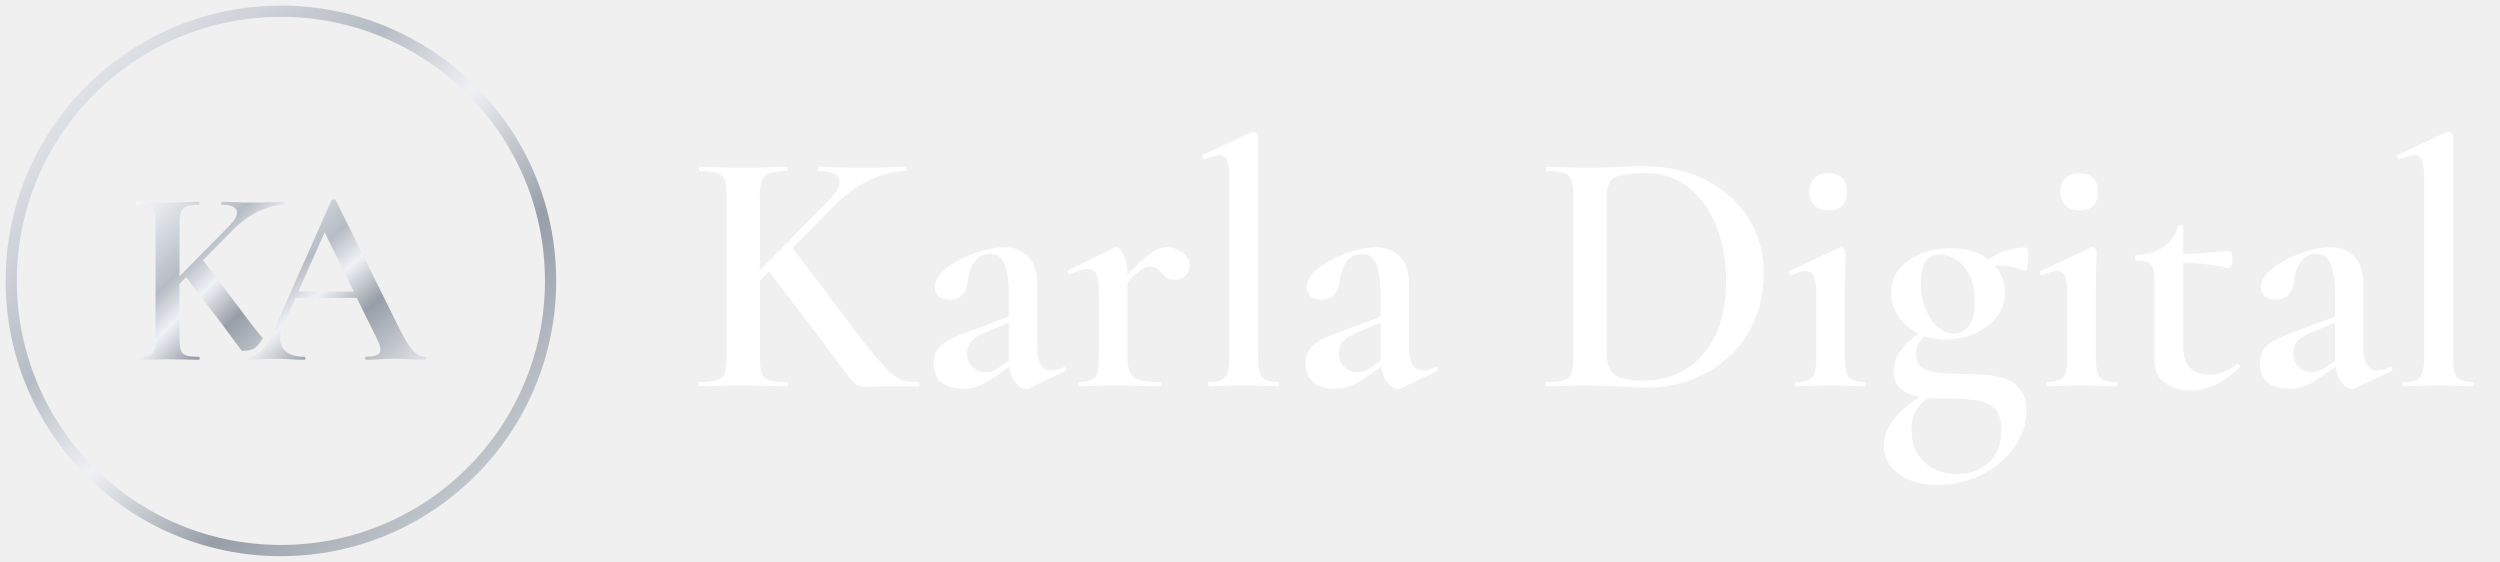
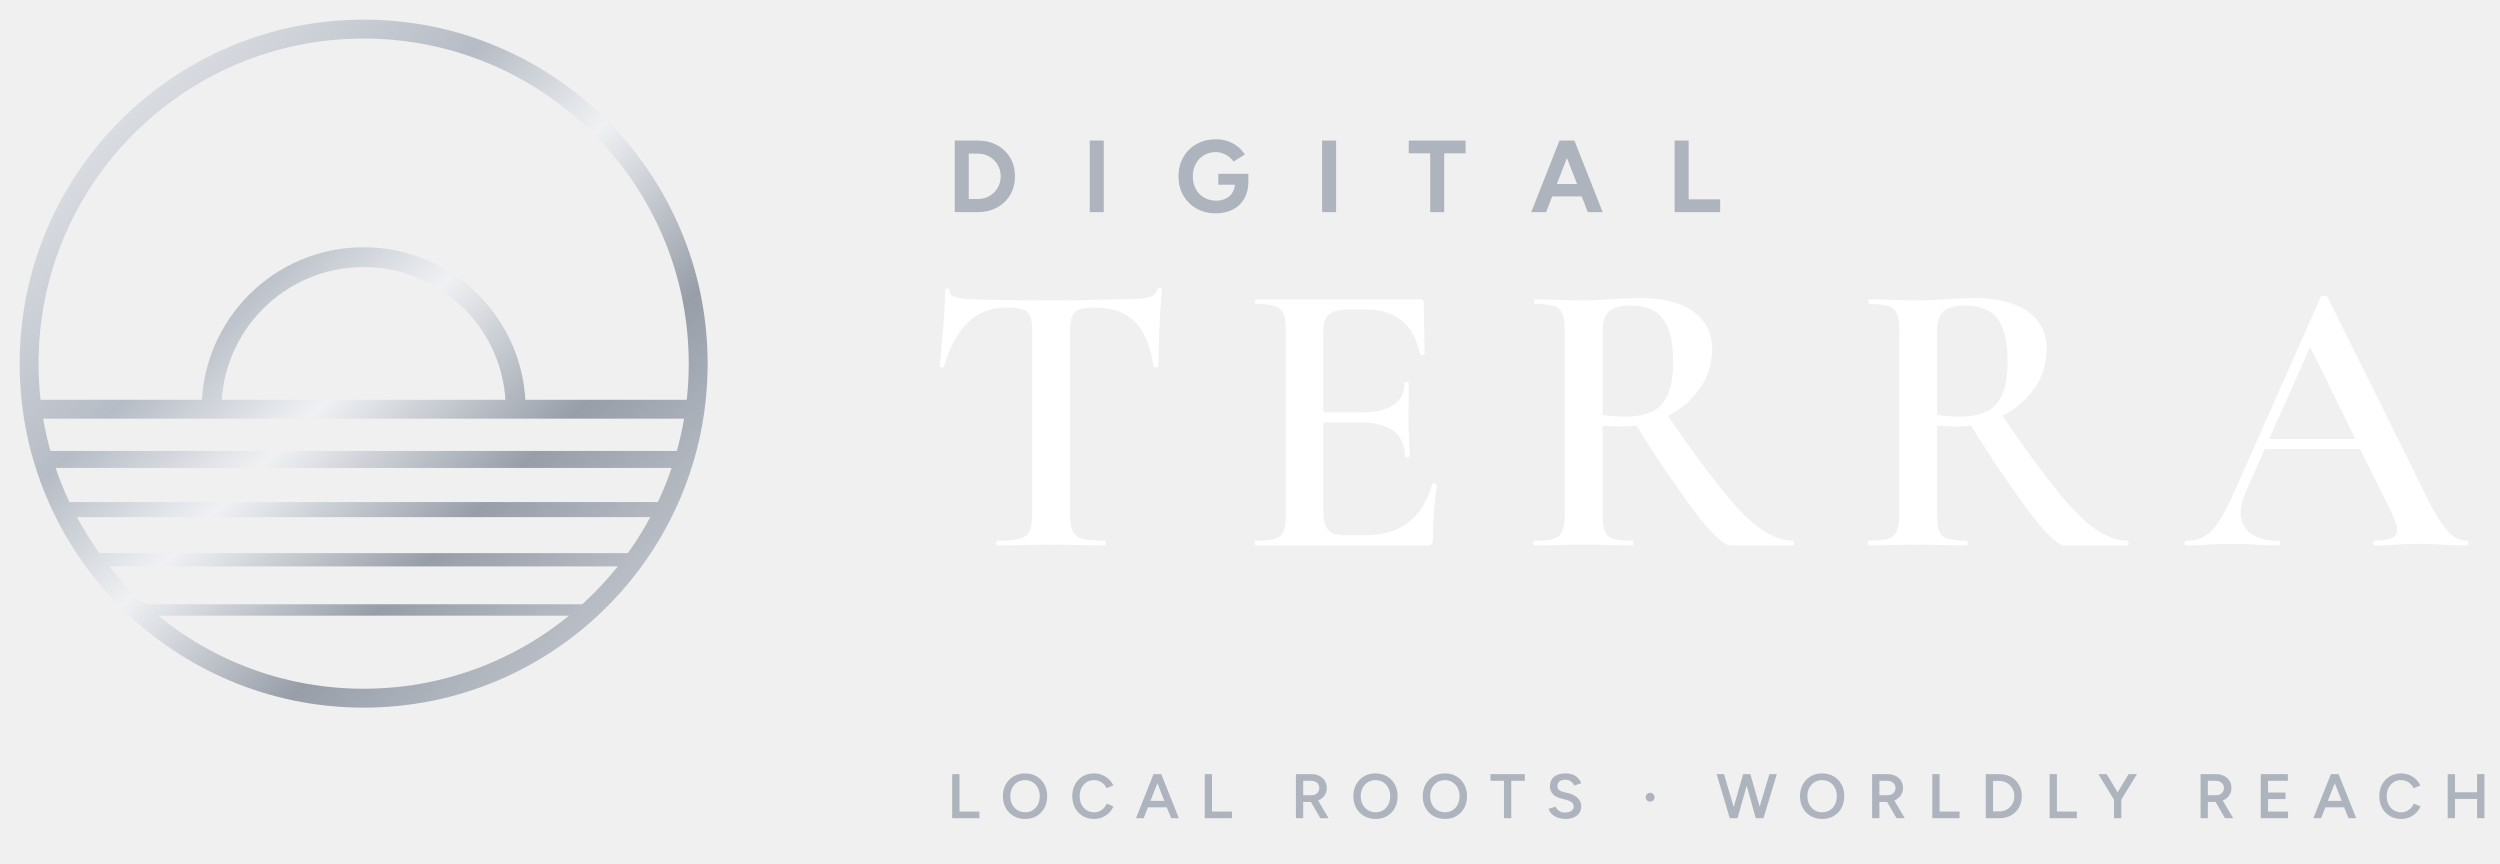
- <svg xmlns="http://www.w3.org/2000/svg" viewBox="0 0 356 80" width="356" height="80" role="img" aria-label="Karla Digital">
+ <svg xmlns="http://www.w3.org/2000/svg" viewBox="0 0 330 114" width="330" height="114" role="img" aria-label="Digital Terra">
  <defs>
-     <linearGradient id="svcr" x1="0" y1="0" x2="1" y2="1">
+     <linearGradient id="gu" gradientUnits="userSpaceOnUse" x1="0" y1="0" x2="100" y2="100">
      <stop offset="0" stop-color="#f7f8fa" />
      <stop offset=".36" stop-color="#b6bcc5" />
      <stop offset=".5" stop-color="#eff1f4" />
      <stop offset=".68" stop-color="#979ea8" />
      <stop offset="1" stop-color="#dfe2e7" />
    </linearGradient>
-     <mask id="mcr" maskUnits="userSpaceOnUse">
-       <rect x="-32.0" y="-32.0" width="144.0" height="144.0" fill="#fff" />
-       <path d="M60.556 50.8Q60.7 50.8 60.7 51.016Q60.7 51.232 60.556 51.232Q59.476 51.232 58.342 51.16Q57.208 51.088 56.164 51.088Q54.976 51.088 54.094 51.16Q53.212 51.232 52.132 51.232Q51.988 51.232 51.988 51.016Q51.988 50.8 52.132 50.8Q53.752 50.8 54.076 50.224Q54.4 49.648 53.536 47.956L50.8 42.412H42.088L40.36 46.3Q39.424 48.496 40.306 49.648Q41.188 50.8 43.312 50.8Q43.492 50.8 43.492 51.016Q43.492 51.232 43.312 51.232Q42.232 51.232 41.332 51.16Q40.432 51.088 39.064 51.088Q37.696 51.088 36.886 51.16Q36.076 51.232 34.888 51.232Q34.744 51.232 34.744 51.016Q34.744 50.8 34.888 50.8Q35.86 50.8 36.562 50.404Q37.264 50.008 37.948 48.946Q38.632 47.884 39.46 45.976L47.2 28.516Q47.272 28.408 47.524 28.408Q47.776 28.408 47.812 28.516L56.632 46.3Q57.46 48.028 58.108 49.018Q58.756 50.008 59.332 50.404Q59.908 50.8 60.556 50.8ZM50.368 41.512 46.228 33.088 42.484 41.512Z" fill="#000" stroke="#000" stroke-width="1.73" />
-     </mask>
+     <clipPath id="cu">
+       <circle cx="50" cy="50" r="46" />
+     </clipPath>
  </defs>
-   <circle cx="40" cy="40" r="38.40" fill="none" stroke="url(#svcr)" stroke-width="1.60" />
-   <path d="M22.144 48.316V31.648Q22.144 30.604 21.964 30.082Q21.784 29.56 21.19 29.362Q20.596 29.164 19.408 29.164Q19.336 29.164 19.336 28.948Q19.336 28.732 19.408 28.732Q20.344 28.732 21.46 28.786Q22.576 28.84 23.836 28.84Q25.204 28.84 26.32 28.786Q27.436 28.732 28.3 28.732Q28.408 28.732 28.408 28.948Q28.408 29.164 28.3 29.164Q27.148 29.164 26.572 29.38Q25.996 29.596 25.78 30.136Q25.564 30.676 25.564 31.72V39.352L32.656 32.152Q33.988 30.82 33.7 29.992Q33.412 29.164 31.576 29.164Q31.504 29.164 31.504 28.948Q31.504 28.732 31.576 28.732Q32.548 28.732 33.52 28.786Q34.492 28.84 36.076 28.84Q37.696 28.84 38.632 28.786Q39.568 28.732 40.468 28.732Q40.576 28.732 40.576 28.948Q40.576 29.164 40.468 29.164Q38.92 29.164 37.048 29.992Q35.176 30.82 33.556 32.368L28.912 37.048L34.204 44.032Q35.68 46.048 36.724 47.326Q37.768 48.604 38.452 49.342Q39.136 50.08 39.676 50.386Q40.216 50.692 40.72 50.746Q41.224 50.8 41.836 50.8Q41.944 50.8 41.944 51.016Q41.944 51.232 41.836 51.232H37.804Q37.336 51.232 37.012 51.268Q36.688 51.304 36.436 51.304Q35.932 51.304 35.59 51.124Q35.248 50.944 34.798 50.404Q34.348 49.864 33.574 48.82Q32.8 47.776 31.504 46.012L26.5 39.46L25.564 40.432V48.316Q25.564 49.36 25.762 49.9Q25.96 50.44 26.536 50.62Q27.112 50.8 28.3 50.8Q28.444 50.8 28.444 51.016Q28.444 51.232 28.3 51.232Q27.4 51.232 26.302 51.196Q25.204 51.16 23.836 51.16Q22.576 51.16 21.424 51.196Q20.272 51.232 19.372 51.232Q19.3 51.232 19.3 51.016Q19.3 50.8 19.372 50.8Q20.56 50.8 21.154 50.62Q21.748 50.44 21.946 49.9Q22.144 49.36 22.144 48.316Z" fill="url(#svcr)" mask="url(#mcr)" />
-   <path d="M60.556 50.8Q60.7 50.8 60.7 51.016Q60.7 51.232 60.556 51.232Q59.476 51.232 58.342 51.16Q57.208 51.088 56.164 51.088Q54.976 51.088 54.094 51.16Q53.212 51.232 52.132 51.232Q51.988 51.232 51.988 51.016Q51.988 50.8 52.132 50.8Q53.752 50.8 54.076 50.224Q54.4 49.648 53.536 47.956L50.8 42.412H42.088L40.36 46.3Q39.424 48.496 40.306 49.648Q41.188 50.8 43.312 50.8Q43.492 50.8 43.492 51.016Q43.492 51.232 43.312 51.232Q42.232 51.232 41.332 51.16Q40.432 51.088 39.064 51.088Q37.696 51.088 36.886 51.16Q36.076 51.232 34.888 51.232Q34.744 51.232 34.744 51.016Q34.744 50.8 34.888 50.8Q35.86 50.8 36.562 50.404Q37.264 50.008 37.948 48.946Q38.632 47.884 39.46 45.976L47.2 28.516Q47.272 28.408 47.524 28.408Q47.776 28.408 47.812 28.516L56.632 46.3Q57.46 48.028 58.108 49.018Q58.756 50.008 59.332 50.404Q59.908 50.8 60.556 50.8ZM50.368 41.512 46.228 33.088 42.484 41.512Z" fill="url(#svcr)" />
-   <path d="M103.45 50.95V27.8Q103.45 26.35 103.2 25.625Q102.95 24.9 102.125 24.625Q101.3 24.35 99.65 24.35Q99.55 24.35 99.55 24.05Q99.55 23.75 99.65 23.75Q100.95 23.75 102.5 23.825Q104.05 23.9 105.8 23.9Q107.7 23.9 109.25 23.825Q110.8 23.75 112.0 23.75Q112.15 23.75 112.15 24.05Q112.15 24.35 112.0 24.35Q110.4 24.35 109.6 24.65Q108.8 24.95 108.5 25.7Q108.2 26.45 108.2 27.9V38.5L118.05 28.5Q119.9 26.65 119.5 25.5Q119.1 24.35 116.55 24.35Q116.45 24.35 116.45 24.05Q116.45 23.75 116.55 23.75Q117.9 23.75 119.25 23.825Q120.6 23.9 122.8 23.9Q125.05 23.9 126.35 23.825Q127.65 23.75 128.9 23.75Q129.05 23.75 129.05 24.05Q129.05 24.35 128.9 24.35Q126.75 24.35 124.15 25.5Q121.55 26.65 119.3 28.8L112.85 35.3L120.2 45.0Q122.25 47.8 123.7 49.575Q125.15 51.35 126.1 52.375Q127.05 53.4 127.8 53.825Q128.55 54.25 129.25 54.325Q129.95 54.4 130.8 54.4Q130.95 54.4 130.95 54.7Q130.95 55.0 130.8 55.0H125.2Q124.55 55.0 124.1 55.05Q123.65 55.1 123.3 55.1Q122.6 55.1 122.125 54.85Q121.65 54.6 121.025 53.85Q120.4 53.1 119.325 51.65Q118.25 50.2 116.45 47.75L109.5 38.65L108.2 40.0V50.95Q108.2 52.4 108.475 53.15Q108.75 53.9 109.55 54.15Q110.35 54.4 112.0 54.4Q112.2 54.4 112.2 54.7Q112.2 55.0 112.0 55.0Q110.75 55.0 109.225 54.95Q107.7 54.9 105.8 54.9Q104.05 54.9 102.45 54.95Q100.85 55.0 99.6 55.0Q99.5 55.0 99.5 54.7Q99.5 54.4 99.6 54.4Q101.25 54.4 102.075 54.15Q102.9 53.9 103.175 53.15Q103.45 52.4 103.45 50.95Z M146.5 55.3Q146.3 55.4 146.05 55.4Q145.25 55.4 144.45 54.25Q143.9 53.45 143.75 52.2L141.45 53.8Q140.3 54.6 139.325 54.975Q138.35 55.35 137.1 55.35Q135.0 55.35 133.975 54.35Q132.95 53.35 132.95 51.8Q132.95 50.4 133.7 49.525Q134.45 48.65 135.8 48.075Q137.15 47.5 138.8 46.9L143.65 45.1V42.1Q143.65 38.95 143.025 37.55Q142.4 36.15 141.05 36.15Q139.8 36.15 139.125 36.875Q138.45 37.6 138.15 38.525Q137.85 39.45 137.8 40.1Q137.65 41.35 137.025 42.0Q136.4 42.65 135.25 42.65Q134.1 42.65 133.6 42.125Q133.1 41.6 133.1 40.9Q133.1 39.8 134.125 38.775Q135.15 37.75 136.725 36.95Q138.3 36.15 140.0 35.675Q141.7 35.2 143.0 35.2Q145.05 35.2 146.375 36.5Q147.7 37.8 147.7 40.6V49.6Q147.7 51.15 148.2 51.95Q148.7 52.75 149.65 52.75Q150.45 52.75 151.45 52.3Q151.55 52.25 151.65 52.3Q151.75 52.35 151.8 52.45Q151.9 52.75 151.65 52.85ZM143.65 51.4Q143.65 51.15 143.65 50.9V45.95L140.65 47.2Q140.05 47.4 139.35 47.775Q138.65 48.15 138.175 48.75Q137.7 49.35 137.7 50.35Q137.7 51.55 138.5 52.275Q139.3 53.0 140.3 53.0Q140.75 53.0 141.2 52.875Q141.65 52.75 142.25 52.35Z M153.7 55.0Q153.55 55.0 153.55 54.7Q153.55 54.4 153.7 54.4Q155.4 54.4 155.95 53.7Q156.5 53.0 156.5 50.95V41.4Q156.5 39.8 156.15 39.05Q155.8 38.3 154.9 38.3Q154.45 38.3 153.8 38.5Q153.15 38.7 152.4 39.05Q152.2 39.1 152.1 38.8Q152.0 38.6 152.05 38.55Q152.05 38.5 152.1 38.5L158.65 35.3Q158.9 35.2 159.0 35.2Q159.5 35.2 160.05 36.35Q160.5 37.35 160.55 39.15Q161.5 38.1 162.3 37.35Q163.6 36.15 164.5 35.675Q165.4 35.2 166.2 35.2Q167.25 35.2 168.325 35.925Q169.4 36.65 169.4 37.75Q169.4 38.65 168.85 39.25Q168.3 39.85 167.3 39.85Q166.4 39.85 165.9 39.35L164.95 38.4Q164.5 37.95 163.7 37.95Q163.3 37.95 162.85 38.175Q162.4 38.4 161.6 39.15Q161.15 39.55 160.55 40.2V50.95Q160.55 52.3 160.95 53.075Q161.35 53.85 162.35 54.125Q163.35 54.4 165.15 54.4Q165.35 54.4 165.35 54.7Q165.35 55.0 165.15 55.0Q163.85 55.0 162.175 54.95Q160.5 54.9 158.55 54.9Q157.2 54.9 155.925 54.95Q154.65 55.0 153.7 55.0Z M172.2 55.0Q172.05 55.0 172.05 54.7Q172.05 54.4 172.2 54.4Q173.85 54.4 174.45 53.7Q175.05 53.0 175.05 50.95V25.4Q175.05 23.65 174.75 22.875Q174.45 22.1 173.6 22.1Q172.9 22.1 171.55 22.7Q171.4 22.75 171.25 22.45Q171.1 22.15 171.2 22.1L178.25 18.8Q178.35 18.75 178.45 18.75Q178.65 18.75 178.9 18.95Q179.15 19.15 179.15 19.3V50.95Q179.15 53.0 179.725 53.7Q180.3 54.4 182.0 54.4Q182.15 54.4 182.15 54.7Q182.15 55.0 182.0 55.0Q181.05 55.0 179.775 54.95Q178.5 54.9 177.1 54.9Q175.7 54.9 174.425 54.95Q173.15 55.0 172.2 55.0Z M199.45 55.3Q199.25 55.4 199.0 55.4Q198.2 55.4 197.4 54.25Q196.85 53.45 196.7 52.2L194.4 53.8Q193.25 54.6 192.275 54.975Q191.3 55.35 190.05 55.35Q187.95 55.35 186.925 54.35Q185.9 53.35 185.9 51.8Q185.9 50.4 186.65 49.525Q187.4 48.65 188.75 48.075Q190.1 47.5 191.75 46.9L196.6 45.1V42.1Q196.6 38.95 195.975 37.55Q195.35 36.15 194.0 36.15Q192.75 36.15 192.075 36.875Q191.4 37.6 191.1 38.525Q190.8 39.45 190.75 40.1Q190.6 41.35 189.975 42.0Q189.35 42.65 188.2 42.65Q187.05 42.65 186.55 42.125Q186.05 41.6 186.05 40.9Q186.05 39.8 187.075 38.775Q188.1 37.75 189.675 36.95Q191.25 36.15 192.95 35.675Q194.65 35.2 195.95 35.2Q198.0 35.2 199.325 36.5Q200.65 37.8 200.65 40.6V49.6Q200.65 51.15 201.15 51.95Q201.65 52.75 202.6 52.75Q203.4 52.75 204.4 52.3Q204.5 52.25 204.6 52.3Q204.7 52.35 204.75 52.45Q204.85 52.75 204.6 52.85ZM196.6 51.4Q196.6 51.15 196.6 50.9V45.95L193.6 47.2Q193.0 47.4 192.3 47.775Q191.6 48.15 191.125 48.75Q190.65 49.35 190.65 50.35Q190.65 51.55 191.45 52.275Q192.25 53.0 193.25 53.0Q193.7 53.0 194.15 52.875Q194.6 52.75 195.2 52.35Z M234.5 55.2Q232.95 55.2 230.65 55.05Q228.35 54.9 226.45 54.9Q224.65 54.9 223.05 54.95Q221.45 55.0 220.2 55.0Q220.1 55.0 220.1 54.7Q220.1 54.4 220.2 54.4Q221.8 54.4 222.65 54.15Q223.5 53.9 223.775 53.15Q224.05 52.4 224.05 50.95V27.8Q224.05 26.35 223.775 25.625Q223.5 24.9 222.7 24.625Q221.9 24.35 220.25 24.35Q220.15 24.35 220.15 24.05Q220.15 23.75 220.25 23.75Q221.55 23.75 223.1 23.825Q224.65 23.9 226.45 23.9Q228.2 23.9 230.275 23.775Q232.35 23.65 233.8 23.65Q239.05 23.65 242.95 25.65Q246.85 27.65 249.0 31.1Q251.15 34.55 251.15 38.85Q251.15 42.6 249.85 45.625Q248.55 48.65 246.225 50.775Q243.9 52.9 240.875 54.05Q237.85 55.2 234.5 55.2ZM234.0 54.2Q237.45 54.2 240.1 52.55Q242.75 50.9 244.275 47.725Q245.8 44.55 245.8 39.95Q245.8 35.65 244.4 32.175Q243.0 28.7 240.425 26.675Q237.85 24.65 234.3 24.65Q231.35 24.65 230.075 25.2Q228.8 25.75 228.8 27.9V50.4Q228.8 52.35 229.8 53.275Q230.8 54.2 234.0 54.2Z M255.8 55.0Q255.65 55.0 255.65 54.7Q255.65 54.4 255.8 54.4Q257.5 54.4 258.075 53.7Q258.65 53.0 258.65 50.95V41.85Q258.65 40.15 258.3 39.375Q257.95 38.6 257.1 38.6Q256.7 38.6 256.2 38.75Q255.7 38.9 255.1 39.2Q254.9 39.25 254.8 38.95Q254.7 38.7 254.75 38.65Q254.75 38.6 254.8 38.6L262.0 35.25Q262.1 35.2 262.15 35.2Q262.35 35.2 262.575 35.425Q262.8 35.65 262.8 35.8Q262.8 36.35 262.75 37.8Q262.7 39.25 262.7 41.8V50.95Q262.7 53.0 263.275 53.7Q263.85 54.4 265.55 54.4Q265.7 54.4 265.7 54.7Q265.7 55.0 265.55 55.0Q264.55 55.0 263.3 54.95Q262.05 54.9 260.65 54.9Q259.3 54.9 258.025 54.95Q256.75 55.0 255.8 55.0ZM260.4 29.95Q259.1 29.95 258.375 29.25Q257.65 28.55 257.65 27.25Q257.65 26.05 258.375 25.35Q259.1 24.65 260.4 24.65Q261.65 24.65 262.325 25.35Q263.0 26.05 263.0 27.25Q263.0 29.95 260.4 29.95Z M275.95 69.05Q272.5 69.05 270.375 67.475Q268.25 65.9 268.25 63.45Q268.25 61.55 269.75 59.6Q270.9 58.1 273.35 56.5Q271.8 56.25 270.8 55.45Q269.65 54.65 269.65 52.95Q269.65 51.2 270.85 49.65Q271.7 48.55 273.2 47.55Q273.05 47.45 272.9 47.35Q271.15 46.4 270.225 44.875Q269.3 43.35 269.3 41.7Q269.3 39.65 270.525 38.225Q271.75 36.8 273.7 36.075Q275.65 35.35 277.75 35.35Q280.2 35.35 281.95 36.2Q282.55 36.55 283.1 36.95Q284.15 36.3 285.15 35.85Q286.65 35.25 288.5 35.25Q288.7 35.25 288.775 35.625Q288.85 36.0 288.85 36.55Q288.85 37.2 288.7 37.95Q288.5 38.6 288.35 38.6Q288.3 38.6 288.3 38.6Q287.55 38.25 286.625 38.025Q285.7 37.8 284.7 37.8Q284.35 37.8 284.05 37.8Q284.35 38.15 284.6 38.5Q285.5 39.95 285.5 41.65Q285.5 43.65 284.3 45.15Q283.1 46.65 281.175 47.5Q279.25 48.35 277.0 48.35Q275.35 48.35 274.0 47.9Q273.6 48.25 273.35 48.65Q272.85 49.4 272.85 50.4Q272.85 51.7 273.6 52.3Q274.35 52.9 275.825 53.05Q277.3 53.2 279.45 53.25Q281.0 53.25 282.575 53.35Q284.15 53.45 285.5 53.925Q286.85 54.4 287.7 55.5Q288.55 56.6 288.55 58.55Q288.55 60.65 287.525 62.55Q286.5 64.45 284.75 65.925Q283.0 67.4 280.725 68.225Q278.45 69.05 275.95 69.05ZM274.55 56.65Q274.15 56.95 273.75 57.3Q273.0 58.0 272.6 58.925Q272.2 59.85 272.2 61.15Q272.2 63.25 273.075 64.65Q273.95 66.05 275.4 66.775Q276.85 67.5 278.65 67.5Q281.45 67.5 283.225 65.825Q285.0 64.15 285.0 61.3Q285.0 59.1 284.0 58.15Q283.0 57.2 281.275 56.975Q279.55 56.75 277.25 56.75Q275.9 56.75 274.55 56.65ZM278.2 47.5Q279.4 47.5 280.3 46.475Q281.2 45.45 281.2 42.95Q281.2 40.7 280.475 39.225Q279.75 37.75 278.6 37.0Q277.45 36.25 276.25 36.25Q274.9 36.25 274.225 37.25Q273.55 38.25 273.55 40.3Q273.55 42.5 274.25 44.125Q274.95 45.75 276.0 46.625Q277.05 47.5 278.2 47.5Z M291.55 55.0Q291.4 55.0 291.4 54.7Q291.4 54.4 291.55 54.4Q293.25 54.4 293.825 53.7Q294.4 53.0 294.4 50.95V41.85Q294.4 40.15 294.05 39.375Q293.7 38.6 292.85 38.6Q292.45 38.6 291.95 38.75Q291.45 38.9 290.85 39.2Q290.65 39.25 290.55 38.95Q290.45 38.7 290.5 38.65Q290.5 38.6 290.55 38.6L297.75 35.25Q297.85 35.2 297.9 35.2Q298.1 35.2 298.325 35.425Q298.55 35.65 298.55 35.8Q298.55 36.35 298.5 37.8Q298.45 39.25 298.45 41.8V50.95Q298.45 53.0 299.025 53.7Q299.6 54.4 301.3 54.4Q301.45 54.4 301.45 54.7Q301.45 55.0 301.3 55.0Q300.3 55.0 299.05 54.95Q297.8 54.9 296.4 54.9Q295.05 54.9 293.775 54.95Q292.5 55.0 291.55 55.0ZM296.15 29.95Q294.85 29.95 294.125 29.25Q293.4 28.55 293.4 27.25Q293.4 26.05 294.125 25.35Q294.85 24.65 296.15 24.65Q297.4 24.65 298.075 25.35Q298.75 26.05 298.75 27.25Q298.75 29.95 296.15 29.95Z M311.9 55.6Q310.7 55.6 309.525 55.2Q308.35 54.8 307.575 53.85Q306.8 52.9 306.8 51.15V39.85Q306.8 38.75 306.575 38.15Q306.35 37.55 305.8 37.325Q305.25 37.1 304.25 37.1Q304.05 37.1 304.05 36.7Q304.05 36.3 304.25 36.3Q306.6 36.2 308.075 35.175Q309.55 34.15 310.15 32.25Q310.2 32.05 310.55 32.05Q310.9 32.05 310.9 32.25V36.2Q312.2 36.15 313.45 36.05Q315.35 35.9 317.55 35.7Q317.65 35.7 317.775 36.05Q317.9 36.4 317.9 36.9Q317.9 37.35 317.725 37.8Q317.55 38.25 317.35 38.2Q315.35 37.75 313.5 37.55Q312.25 37.45 310.9 37.4V49.5Q310.9 51.55 311.925 52.45Q312.95 53.35 314.6 53.35Q315.8 53.35 316.825 52.875Q317.85 52.4 318.55 51.85Q318.7 51.75 318.9 51.95Q319 52.1 319 52.2Q319 52.3 318.9 52.35Q317.05 54.05 315.425 54.825Q313.8 55.6 311.9 55.6Z M335.35 55.3Q335.15 55.4 334.9 55.4Q334.1 55.4 333.3 54.25Q332.75 53.45 332.6 52.2L330.3 53.8Q329.15 54.6 328.175 54.975Q327.2 55.35 325.95 55.35Q323.85 55.35 322.825 54.35Q321.8 53.35 321.8 51.8Q321.8 50.4 322.55 49.525Q323.3 48.65 324.65 48.075Q326.0 47.5 327.65 46.9L332.5 45.1V42.1Q332.5 38.95 331.875 37.55Q331.25 36.15 329.9 36.15Q328.65 36.15 327.975 36.875Q327.3 37.6 327.0 38.525Q326.7 39.45 326.65 40.1Q326.5 41.35 325.875 42.0Q325.25 42.65 324.1 42.65Q322.95 42.65 322.45 42.125Q321.95 41.6 321.95 40.9Q321.95 39.8 322.975 38.775Q324.0 37.75 325.575 36.95Q327.15 36.15 328.85 35.675Q330.55 35.2 331.85 35.2Q333.9 35.2 335.225 36.5Q336.55 37.8 336.55 40.6V49.6Q336.55 51.15 337.05 51.95Q337.55 52.75 338.5 52.75Q339.3 52.75 340.3 52.3Q340.4 52.25 340.5 52.3Q340.6 52.35 340.65 52.45Q340.75 52.75 340.5 52.85ZM332.5 51.4Q332.5 51.15 332.5 50.9V45.95L329.5 47.2Q328.9 47.4 328.2 47.775Q327.5 48.15 327.025 48.75Q326.55 49.35 326.55 50.35Q326.55 51.55 327.35 52.275Q328.15 53.0 329.15 53.0Q329.6 53.0 330.05 52.875Q330.5 52.75 331.1 52.35Z M342.35 55.0Q342.2 55.0 342.2 54.7Q342.2 54.4 342.35 54.4Q344.0 54.4 344.6 53.7Q345.2 53.0 345.2 50.95V25.4Q345.2 23.65 344.9 22.875Q344.6 22.1 343.75 22.1Q343.05 22.1 341.7 22.7Q341.55 22.75 341.4 22.45Q341.25 22.15 341.35 22.1L348.4 18.8Q348.5 18.75 348.6 18.75Q348.8 18.75 349.05 18.95Q349.3 19.15 349.3 19.3V50.95Q349.3 53.0 349.875 53.7Q350.45 54.4 352.15 54.4Q352.3 54.4 352.3 54.7Q352.3 55.0 352.15 55.0Q351.2 55.0 349.925 54.95Q348.65 54.9 347.25 54.9Q345.85 54.9 344.575 54.95Q343.3 55.0 342.35 55.0Z" fill="#ffffff" />
+   <g transform="translate(0.00 0.00) scale(0.96)">
+     <circle cx="50" cy="50" r="46" fill="none" stroke="url(#gu)" stroke-width="2.6" />
+     <g clip-path="url(#cu)">
+       <path d="M29.09 56.27 A20.91 20.91 0 0 1 70.91 56.27" fill="none" stroke="url(#gu)" stroke-width="2.73" />
+       <line x1="0" y1="56.27" x2="100" y2="56.27" stroke="url(#gu)" stroke-width="2.60" />
+       <line x1="0" y1="63.17" x2="100" y2="63.17" stroke="url(#gu)" stroke-width="2.34" />
+       <line x1="0" y1="70.07" x2="100" y2="70.07" stroke="url(#gu)" stroke-width="2.08" />
+       <line x1="0" y1="76.97" x2="100" y2="76.97" stroke="url(#gu)" stroke-width="1.82" />
+       <line x1="0" y1="83.87" x2="100" y2="83.87" stroke="url(#gu)" stroke-width="1.56" />
+     </g>
+   </g>
+   <path d="M132.92 40.592Q129.748 40.592 127.746 42.568Q125.744 44.544 124.6 48.392Q124.6 48.444 124.6 48.444Q124.548 48.548 124.34 48.496Q124.028 48.496 124.028 48.392Q124.132 47.664 124.236 46.39Q124.34 45.116 124.47 43.608Q124.6 42.1 124.678 40.67Q124.756 39.24 124.756 38.356Q124.756 38.096 125.042 38.096Q125.328 38.096 125.328 38.356Q125.328 38.876 125.874 39.11Q126.42 39.344 127.096 39.422Q127.772 39.5 128.24 39.5Q132.712 39.656 138.692 39.656Q142.384 39.656 144.542 39.578Q146.7 39.5 148.728 39.5Q150.6 39.5 151.562 39.266Q152.524 39.032 152.784 38.2Q152.836 37.992 153.096 37.992Q153.356 37.992 153.356 38.2Q153.304 39.032 153.2 40.462Q153.096 41.892 153.044 43.478Q152.992 45.064 152.94 46.39Q152.888 47.716 152.888 48.392Q152.888 48.496 152.602 48.496Q152.316 48.496 152.264 48.392Q151.692 44.284 149.768 42.438Q147.844 40.592 144.62 40.592Q143.216 40.592 142.488 40.852Q141.76 41.112 141.5 41.814Q141.24 42.516 141.24 43.816V67.788Q141.24 69.296 141.578 70.076Q141.916 70.856 142.878 71.116Q143.84 71.376 145.816 71.376Q145.972 71.376 145.972 71.688Q145.972 72.0 145.816 72.0Q144.412 72.0 142.618 71.948Q140.824 71.896 138.692 71.896Q136.664 71.896 134.896 71.948Q133.128 72.0 131.62 72.0Q131.516 72.0 131.516 71.688Q131.516 71.376 131.62 71.376Q133.596 71.376 134.584 71.116Q135.572 70.856 135.91 70.076Q136.248 69.296 136.248 67.788V43.712Q136.248 42.412 136.014 41.762Q135.78 41.112 135.052 40.852Q134.324 40.592 132.92 40.592Z M188.352 72.0H165.784Q165.628 72.0 165.628 71.688Q165.628 71.376 165.784 71.376Q167.5 71.376 168.332 71.116Q169.164 70.856 169.45 70.076Q169.736 69.296 169.736 67.788V43.712Q169.736 42.204 169.45 41.45Q169.164 40.696 168.332 40.41Q167.5 40.124 165.784 40.124Q165.628 40.124 165.628 39.812Q165.628 39.5 165.784 39.5H187.416Q187.936 39.5 187.936 39.968L188.04 46.728Q188.04 46.832 187.78 46.858Q187.52 46.884 187.416 46.728Q186.844 43.764 185.024 42.308Q183.204 40.852 180.24 40.852H178.108Q176.808 40.852 176.054 41.138Q175.3 41.424 174.988 42.074Q174.676 42.724 174.676 43.816V54.424H179.668Q182.58 54.424 183.984 53.436Q185.388 52.448 185.388 50.576Q185.388 50.42 185.674 50.42Q185.96 50.42 185.96 50.576Q185.96 52.24 185.934 53.176Q185.908 54.112 185.908 55.1Q185.908 56.348 185.986 57.57Q186.064 58.792 186.064 60.248Q186.064 60.352 185.752 60.352Q185.44 60.352 185.44 60.248Q185.44 58.064 183.984 56.92Q182.528 55.776 179.616 55.776H174.676V67.58Q174.676 68.672 174.962 69.374Q175.248 70.076 175.872 70.362Q176.496 70.648 177.64 70.648H180.188Q183.724 70.648 185.908 68.958Q188.092 67.268 189.028 63.94Q189.08 63.784 189.366 63.836Q189.652 63.888 189.652 63.992Q189.444 65.448 189.288 67.476Q189.132 69.504 189.132 71.22Q189.132 72.0 188.352 72.0Z M228.34 72.0Q227.56 72.0 225.74 70.024Q223.92 68.048 221.372 64.304Q218.928 60.872 216.016 56.192Q215.132 56.296 214.196 56.296Q213.572 56.296 212.844 56.27Q212.116 56.244 211.544 56.192V67.788Q211.544 69.296 211.804 70.076Q212.064 70.856 212.922 71.116Q213.78 71.376 215.444 71.376Q215.6 71.376 215.6 71.688Q215.6 72.0 215.444 72.0Q214.144 72.0 212.532 71.948Q210.92 71.896 208.996 71.896Q207.176 71.896 205.512 71.948Q203.848 72.0 202.548 72.0Q202.392 72.0 202.392 71.688Q202.392 71.376 202.548 71.376Q204.264 71.376 205.096 71.116Q205.928 70.856 206.24 70.076Q206.552 69.296 206.552 67.788V43.712Q206.552 42.204 206.266 41.45Q205.98 40.696 205.148 40.41Q204.316 40.124 202.6 40.124Q202.496 40.124 202.496 39.812Q202.496 39.5 202.6 39.5Q203.9 39.5 205.538 39.578Q207.176 39.656 208.996 39.656Q210.66 39.656 212.74 39.5Q214.82 39.344 216.536 39.344Q221.06 39.344 223.53 41.138Q226.0 42.932 226.0 46.052Q226.0 49.016 224.336 51.356Q222.724 53.592 220.176 54.892Q224.128 60.716 226.988 64.252Q229.952 68.048 232.266 69.712Q234.58 71.376 236.712 71.376Q236.816 71.376 236.816 71.688Q236.816 72.0 236.712 72.0ZM220.852 47.872Q220.852 44.856 220.15 43.218Q219.448 41.58 218.2 40.956Q216.952 40.332 215.288 40.332Q213.26 40.332 212.402 41.086Q211.544 41.84 211.544 43.816V54.788Q212.272 54.892 213.104 54.944Q213.936 54.996 214.56 54.996Q218.044 54.996 219.448 53.254Q220.852 51.512 220.852 47.872Z M272.488 72.0Q271.708 72.0 269.888 70.024Q268.068 68.048 265.52 64.304Q263.076 60.872 260.164 56.192Q259.28 56.296 258.344 56.296Q257.72 56.296 256.992 56.27Q256.264 56.244 255.692 56.192V67.788Q255.692 69.296 255.952 70.076Q256.212 70.856 257.07 71.116Q257.928 71.376 259.592 71.376Q259.748 71.376 259.748 71.688Q259.748 72.0 259.592 72.0Q258.292 72.0 256.68 71.948Q255.068 71.896 253.144 71.896Q251.324 71.896 249.66 71.948Q247.996 72.0 246.696 72.0Q246.54 72.0 246.54 71.688Q246.54 71.376 246.696 71.376Q248.412 71.376 249.244 71.116Q250.076 70.856 250.388 70.076Q250.7 69.296 250.7 67.788V43.712Q250.7 42.204 250.414 41.45Q250.128 40.696 249.296 40.41Q248.464 40.124 246.748 40.124Q246.644 40.124 246.644 39.812Q246.644 39.5 246.748 39.5Q248.048 39.5 249.686 39.578Q251.324 39.656 253.144 39.656Q254.808 39.656 256.888 39.5Q258.968 39.344 260.684 39.344Q265.208 39.344 267.678 41.138Q270.148 42.932 270.148 46.052Q270.148 49.016 268.484 51.356Q266.872 53.592 264.324 54.892Q268.276 60.716 271.136 64.252Q274.1 68.048 276.414 69.712Q278.728 71.376 280.86 71.376Q280.964 71.376 280.964 71.688Q280.964 72.0 280.86 72.0ZM265.0 47.872Q265.0 44.856 264.298 43.218Q263.596 41.58 262.348 40.956Q261.1 40.332 259.436 40.332Q257.408 40.332 256.55 41.086Q255.692 41.84 255.692 43.816V54.788Q256.42 54.892 257.252 54.944Q258.084 54.996 258.708 54.996Q262.192 54.996 263.596 53.254Q265.0 51.512 265.0 47.872Z M325.632 71.376Q325.84 71.376 325.84 71.688Q325.84 72.0 325.632 72.0Q324.072 72.0 322.434 71.896Q320.796 71.792 319.288 71.792Q317.572 71.792 316.298 71.896Q315.024 72.0 313.464 72.0Q313.256 72.0 313.256 71.688Q313.256 71.376 313.464 71.376Q315.804 71.376 316.272 70.544Q316.74 69.712 315.492 67.268L311.54 59.26H298.956L296.46 64.876Q295.108 68.048 296.382 69.712Q297.656 71.376 300.724 71.376Q300.984 71.376 300.984 71.688Q300.984 72.0 300.724 72.0Q299.164 72.0 297.864 71.896Q296.564 71.792 294.588 71.792Q292.612 71.792 291.442 71.896Q290.272 72.0 288.556 72.0Q288.348 72.0 288.348 71.688Q288.348 71.376 288.556 71.376Q289.96 71.376 290.974 70.804Q291.988 70.232 292.976 68.698Q293.964 67.164 295.16 64.408L306.34 39.188Q306.444 39.032 306.808 39.032Q307.172 39.032 307.224 39.188L319.964 64.876Q321.16 67.372 322.096 68.802Q323.032 70.232 323.864 70.804Q324.696 71.376 325.632 71.376ZM310.916 57.96 304.936 45.792 299.528 57.96Z" fill="#ffffff" />
+   <path d="M126.026 28.0V18.55H129.05Q130.494 18.55 131.608 19.157Q132.722 19.765 133.35 20.825Q133.977 21.884 133.977 23.275Q133.977 24.652 133.35 25.718Q132.722 26.785 131.608 27.392Q130.494 28.0 129.05 28.0ZM127.876 26.272H129.05Q129.698 26.272 130.252 26.042Q130.805 25.813 131.217 25.408Q131.629 25.003 131.858 24.456Q132.088 23.91 132.088 23.275Q132.088 22.64 131.858 22.094Q131.629 21.547 131.217 21.142Q130.805 20.737 130.252 20.508Q129.698 20.278 129.05 20.278H127.876Z M143.846 28.0V18.55H145.695V28.0Z M160.505 28.162Q159.06 28.162 157.947 27.534Q156.833 26.907 156.198 25.806Q155.564 24.706 155.564 23.275Q155.564 21.844 156.198 20.744Q156.833 19.643 157.947 19.016Q159.06 18.388 160.505 18.388Q161.369 18.388 162.098 18.645Q162.827 18.901 163.387 19.353Q163.947 19.806 164.326 20.386L162.814 21.331Q162.584 20.966 162.213 20.683Q161.841 20.399 161.396 20.237Q160.951 20.075 160.505 20.075Q159.614 20.075 158.925 20.487Q158.237 20.899 157.846 21.614Q157.454 22.33 157.454 23.275Q157.454 24.206 157.839 24.935Q158.224 25.665 158.925 26.076Q159.627 26.488 160.546 26.488Q161.234 26.488 161.774 26.225Q162.314 25.962 162.638 25.489Q162.962 25.017 163.002 24.382H160.815V22.938H164.785V24.085Q164.757 25.381 164.204 26.292Q163.65 27.203 162.692 27.683Q161.733 28.162 160.505 28.162Z M174.518 28.0V18.55H176.368V28.0Z M188.788 28.0V20.238H185.953V18.55H193.459V20.238H190.637V28.0Z M202.126 28.0 205.852 18.55H207.823L211.549 28.0H209.591L208.781 25.921H204.893L204.083 28.0ZM205.501 24.288H208.174L206.837 20.858Z M221.053 28.0V18.55H222.902V26.312H227.06V28.0Z" fill="#aeb4bd" />
+   <path d="M125.689 108.0V102.188H126.652V107.12H129.284V108.0Z M135.328 108.1Q134.465 108.1 133.801 107.718Q133.136 107.336 132.759 106.655Q132.381 105.974 132.381 105.094Q132.381 104.214 132.759 103.537Q133.136 102.861 133.792 102.475Q134.448 102.089 135.303 102.089Q136.167 102.089 136.827 102.475Q137.487 102.861 137.856 103.537Q138.226 104.214 138.226 105.094Q138.226 105.974 137.856 106.655Q137.487 107.336 136.835 107.718Q136.183 108.1 135.328 108.1ZM135.328 107.22Q135.893 107.22 136.324 106.946Q136.756 106.672 137.001 106.194Q137.246 105.717 137.246 105.094Q137.246 104.48 136.997 103.998Q136.748 103.517 136.312 103.247Q135.876 102.977 135.303 102.977Q134.739 102.977 134.303 103.247Q133.867 103.517 133.614 103.994Q133.36 104.471 133.36 105.094Q133.36 105.717 133.614 106.194Q133.867 106.672 134.311 106.946Q134.755 107.22 135.328 107.22Z M144.419 108.1Q143.581 108.1 142.929 107.714Q142.277 107.328 141.908 106.651Q141.538 105.974 141.538 105.094Q141.538 104.214 141.908 103.537Q142.277 102.861 142.925 102.475Q143.572 102.089 144.411 102.089Q144.975 102.089 145.474 102.292Q145.972 102.496 146.358 102.853Q146.744 103.21 146.951 103.683L146.071 104.04Q145.922 103.724 145.669 103.479Q145.416 103.234 145.092 103.102Q144.768 102.969 144.411 102.969Q143.863 102.969 143.435 103.243Q143.008 103.517 142.763 103.994Q142.518 104.471 142.518 105.094Q142.518 105.717 142.763 106.198Q143.008 106.68 143.444 106.954Q143.88 107.228 144.436 107.228Q144.801 107.228 145.121 107.083Q145.44 106.937 145.694 106.68Q145.947 106.423 146.096 106.082L146.976 106.439Q146.769 106.929 146.387 107.307Q146.005 107.685 145.499 107.892Q144.992 108.1 144.419 108.1Z M149.949 108.0 152.265 102.188H153.286L155.611 108.0H154.59L154.017 106.572H151.534L150.97 108.0ZM151.858 105.717H153.693L152.78 103.392Z M159.023 108.0V102.188H159.986V107.12H162.618V108.0Z M171.061 108.0V102.188H173.112Q173.71 102.188 174.167 102.421Q174.623 102.653 174.881 103.064Q175.138 103.475 175.138 104.015Q175.138 104.588 174.822 105.024Q174.507 105.459 173.992 105.667L175.37 108.0H174.283L173.037 105.85Q172.988 105.858 172.938 105.858H172.025V108.0ZM172.025 104.97H173.154Q173.436 104.97 173.656 104.845Q173.876 104.721 174.013 104.505Q174.15 104.289 174.15 104.015Q174.15 103.6 173.851 103.334Q173.552 103.068 173.079 103.068H172.025Z M181.589 108.1Q180.725 108.1 180.061 107.718Q179.397 107.336 179.019 106.655Q178.642 105.974 178.642 105.094Q178.642 104.214 179.019 103.537Q179.397 102.861 180.053 102.475Q180.709 102.089 181.564 102.089Q182.427 102.089 183.087 102.475Q183.748 102.861 184.117 103.537Q184.486 104.214 184.486 105.094Q184.486 105.974 184.117 106.655Q183.748 107.336 183.096 107.718Q182.444 108.1 181.589 108.1ZM181.589 107.22Q182.153 107.22 182.585 106.946Q183.017 106.672 183.262 106.194Q183.507 105.717 183.507 105.094Q183.507 104.48 183.258 103.998Q183.009 103.517 182.573 103.247Q182.137 102.977 181.564 102.977Q180.999 102.977 180.564 103.247Q180.128 103.517 179.874 103.994Q179.621 104.471 179.621 105.094Q179.621 105.717 179.874 106.194Q180.128 106.672 180.572 106.946Q181.016 107.22 181.589 107.22Z M190.746 108.1Q189.883 108.1 189.219 107.718Q188.555 107.336 188.177 106.655Q187.799 105.974 187.799 105.094Q187.799 104.214 188.177 103.537Q188.555 102.861 189.21 102.475Q189.866 102.089 190.721 102.089Q191.585 102.089 192.245 102.475Q192.905 102.861 193.274 103.537Q193.644 104.214 193.644 105.094Q193.644 105.974 193.274 106.655Q192.905 107.336 192.253 107.718Q191.602 108.1 190.746 108.1ZM190.746 107.22Q191.311 107.22 191.743 106.946Q192.174 106.672 192.419 106.194Q192.664 105.717 192.664 105.094Q192.664 104.48 192.415 103.998Q192.166 103.517 191.73 103.247Q191.294 102.977 190.721 102.977Q190.157 102.977 189.721 103.247Q189.285 103.517 189.032 103.994Q188.779 104.471 188.779 105.094Q188.779 105.717 189.032 106.194Q189.285 106.672 189.729 106.946Q190.174 107.22 190.746 107.22Z M198.526 108.0V103.068H196.741V102.188H201.274V103.068H199.489V108.0Z M206.637 108.1Q206.18 108.1 205.803 107.992Q205.425 107.884 205.139 107.693Q204.852 107.502 204.665 107.265Q204.478 107.029 204.404 106.771L205.35 106.481Q205.458 106.788 205.774 107.02Q206.089 107.253 206.554 107.261Q207.094 107.261 207.409 107.037Q207.725 106.813 207.725 106.447Q207.725 106.115 207.459 105.904Q207.193 105.692 206.745 105.576L206.031 105.393Q205.624 105.285 205.296 105.078Q204.968 104.87 204.782 104.555Q204.595 104.239 204.595 103.807Q204.595 102.994 205.126 102.541Q205.657 102.089 206.645 102.089Q207.202 102.089 207.621 102.259Q208.04 102.429 208.314 102.724Q208.588 103.019 208.721 103.392L207.791 103.691Q207.667 103.359 207.359 103.143Q207.052 102.927 206.596 102.927Q206.122 102.927 205.853 103.151Q205.583 103.376 205.583 103.774Q205.583 104.098 205.794 104.276Q206.006 104.455 206.371 104.546L207.085 104.721Q207.866 104.912 208.298 105.376Q208.729 105.841 208.729 106.406Q208.729 106.904 208.489 107.286Q208.248 107.668 207.779 107.884Q207.31 108.1 206.637 108.1Z M217.812 105.816Q217.571 105.816 217.401 105.646Q217.231 105.476 217.231 105.235Q217.231 104.995 217.401 104.82Q217.571 104.646 217.812 104.646Q218.053 104.646 218.227 104.82Q218.402 104.995 218.402 105.235Q218.402 105.476 218.227 105.646Q218.053 105.816 217.812 105.816Z M228.331 108.0 226.596 102.188H227.567L228.854 106.522L230.091 102.188H231.046L232.275 106.481L233.562 102.188H234.541L232.781 108.0H231.76L230.565 103.716L229.352 108.0Z M240.544 108.1Q239.681 108.1 239.016 107.718Q238.352 107.336 237.974 106.655Q237.597 105.974 237.597 105.094Q237.597 104.214 237.974 103.537Q238.352 102.861 239.008 102.475Q239.664 102.089 240.519 102.089Q241.382 102.089 242.043 102.475Q242.703 102.861 243.072 103.537Q243.441 104.214 243.441 105.094Q243.441 105.974 243.072 106.655Q242.703 107.336 242.051 107.718Q241.399 108.1 240.544 108.1ZM240.544 107.22Q241.109 107.22 241.54 106.946Q241.972 106.672 242.217 106.194Q242.462 105.717 242.462 105.094Q242.462 104.48 242.213 103.998Q241.964 103.517 241.528 103.247Q241.092 102.977 240.519 102.977Q239.954 102.977 239.519 103.247Q239.083 103.517 238.83 103.994Q238.576 104.471 238.576 105.094Q238.576 105.717 238.83 106.194Q239.083 106.672 239.527 106.946Q239.971 107.22 240.544 107.22Z M247.119 108.0V102.188H249.17Q249.768 102.188 250.225 102.421Q250.681 102.653 250.939 103.064Q251.196 103.475 251.196 104.015Q251.196 104.588 250.88 105.024Q250.565 105.459 250.05 105.667L251.428 108.0H250.341L249.095 105.85Q249.046 105.858 248.996 105.858H248.082V108.0ZM248.082 104.97H249.212Q249.494 104.97 249.714 104.845Q249.934 104.721 250.071 104.505Q250.208 104.289 250.208 104.015Q250.208 103.6 249.909 103.334Q249.61 103.068 249.137 103.068H248.082Z M255.065 108.0V102.188H256.028V107.12H258.66V108.0Z M262.122 108.0V102.188H263.948Q264.803 102.188 265.463 102.558Q266.124 102.927 266.501 103.583Q266.879 104.239 266.879 105.094Q266.879 105.941 266.501 106.597Q266.124 107.253 265.463 107.626Q264.803 108.0 263.948 108.0ZM263.085 107.103H263.948Q264.355 107.103 264.712 106.95Q265.069 106.796 265.335 106.522Q265.6 106.248 265.75 105.883Q265.899 105.518 265.899 105.094Q265.899 104.671 265.75 104.305Q265.6 103.94 265.335 103.666Q265.069 103.392 264.712 103.239Q264.355 103.085 263.948 103.085H263.085Z M270.549 108.0V102.188H271.512V107.12H274.144V108.0Z M279.05 108.0V105.559L276.983 102.188H278.087L279.532 104.588L280.976 102.188H282.081L280.013 105.551V108.0Z M290.474 108.0V102.188H292.525Q293.123 102.188 293.579 102.421Q294.036 102.653 294.293 103.064Q294.551 103.475 294.551 104.015Q294.551 104.588 294.235 105.024Q293.92 105.459 293.405 105.667L294.783 108.0H293.696L292.45 105.85Q292.4 105.858 292.351 105.858H291.437V108.0ZM291.437 104.97H292.567Q292.849 104.97 293.069 104.845Q293.289 104.721 293.426 104.505Q293.563 104.289 293.563 104.015Q293.563 103.6 293.264 103.334Q292.965 103.068 292.492 103.068H291.437Z M298.42 108.0V102.188H301.998V103.068H299.383V104.613H301.691V105.476H299.383V107.12H302.023V108.0Z M305.36 108.0 307.677 102.188H308.698L311.023 108.0H310.002L309.429 106.572H306.946L306.382 108.0ZM307.27 105.717H309.105L308.192 103.392Z M316.951 108.1Q316.112 108.1 315.46 107.714Q314.809 107.328 314.439 106.651Q314.07 105.974 314.07 105.094Q314.07 104.214 314.439 103.537Q314.809 102.861 315.456 102.475Q316.104 102.089 316.942 102.089Q317.507 102.089 318.005 102.292Q318.503 102.496 318.889 102.853Q319.275 103.21 319.483 103.683L318.603 104.04Q318.453 103.724 318.2 103.479Q317.947 103.234 317.623 103.102Q317.299 102.969 316.942 102.969Q316.394 102.969 315.967 103.243Q315.539 103.517 315.294 103.994Q315.049 104.471 315.049 105.094Q315.049 105.717 315.294 106.198Q315.539 106.68 315.975 106.954Q316.411 107.228 316.967 107.228Q317.332 107.228 317.652 107.083Q317.972 106.937 318.225 106.68Q318.478 106.423 318.628 106.082L319.508 106.439Q319.3 106.929 318.918 107.307Q318.536 107.685 318.03 107.892Q317.523 108.1 316.951 108.1Z M323.094 108.0V102.188H324.057V104.579H326.98V102.188H327.943V108.0H326.98V105.459H324.057V108.0Z" fill="#aeb4bd" />
</svg>
